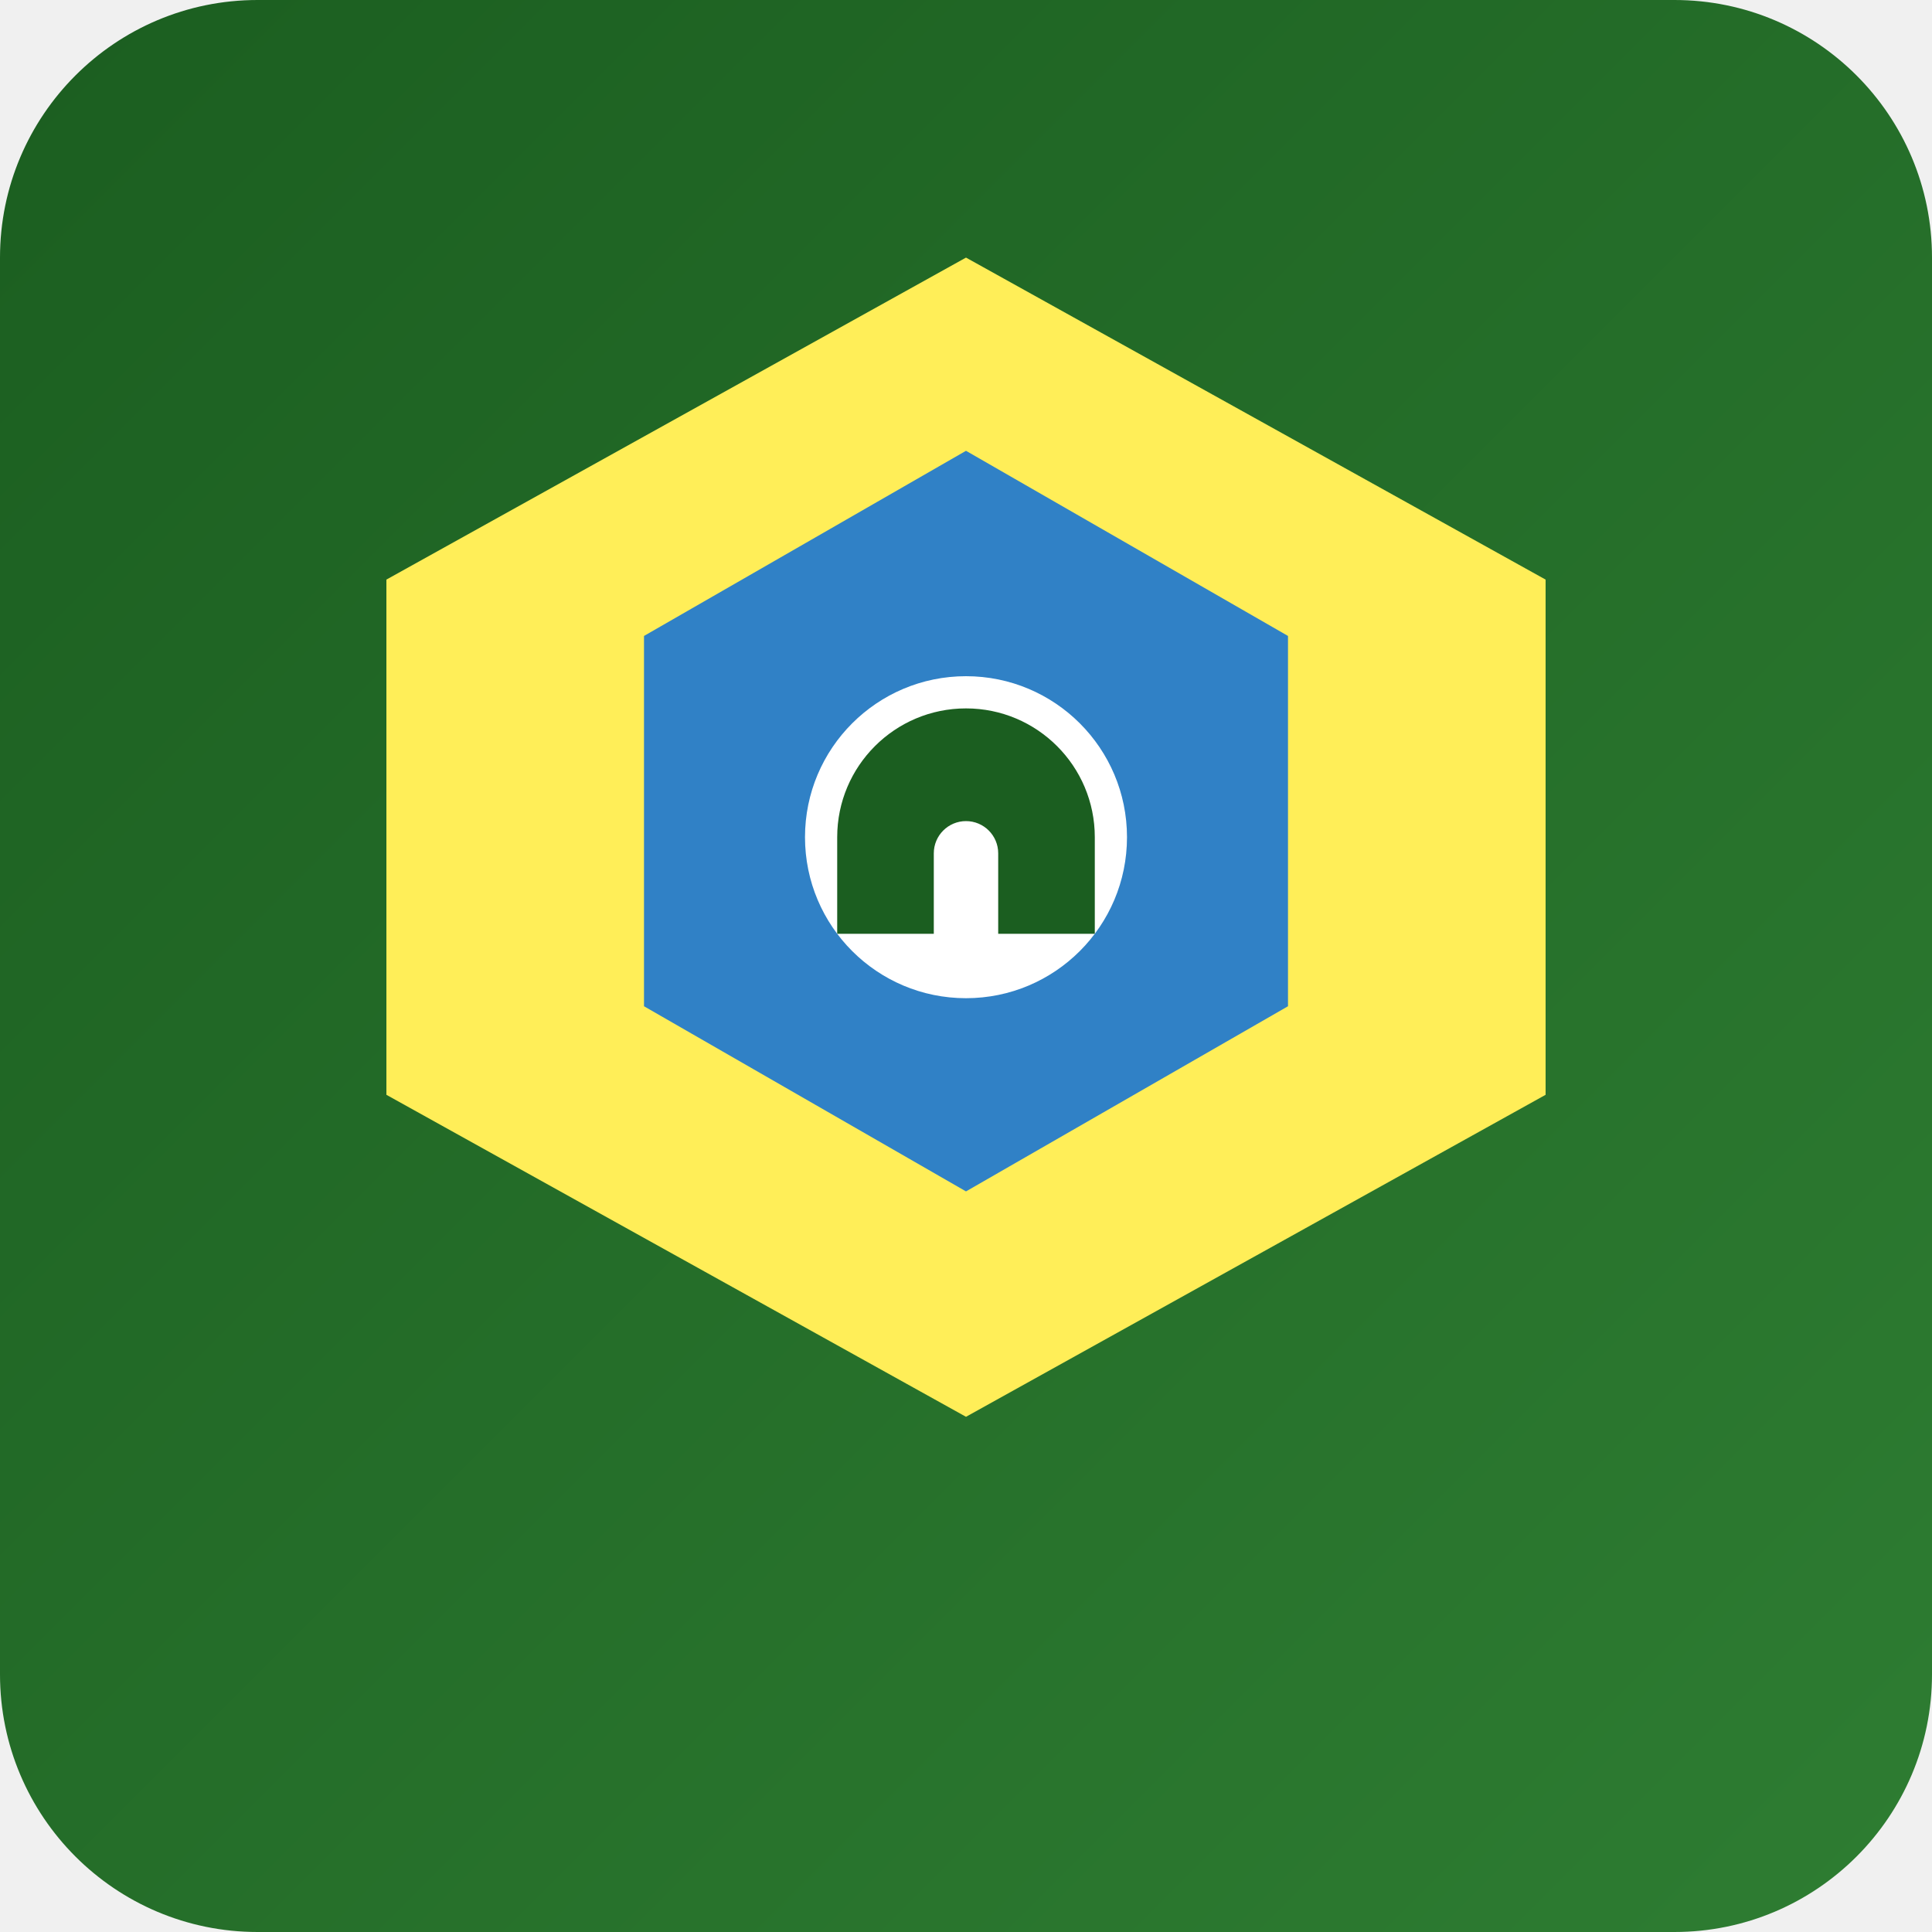
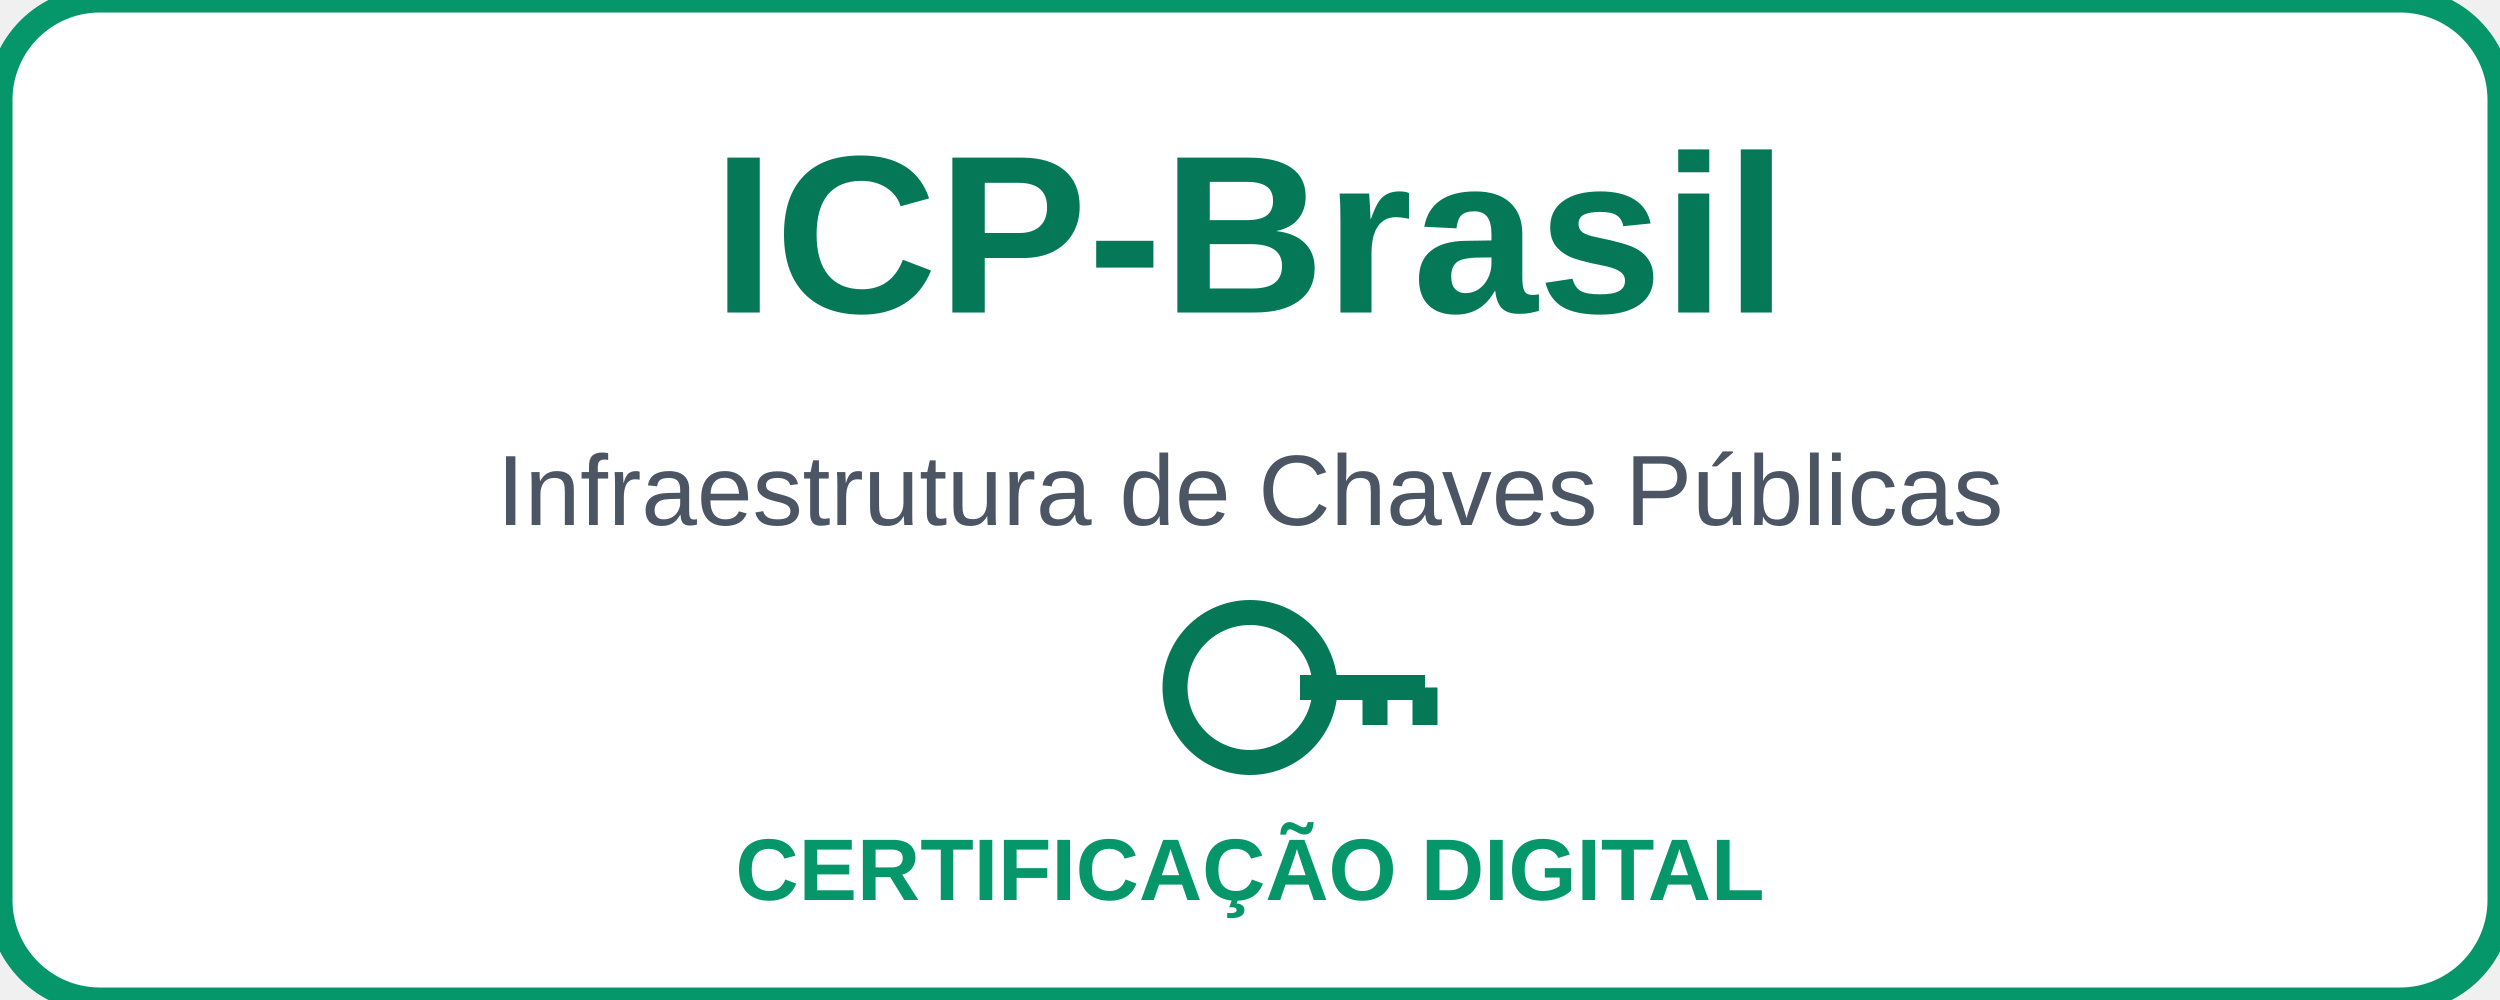
- <svg xmlns="http://www.w3.org/2000/svg" viewBox="0 0 120 120" role="img" aria-labelledby="title desc">
-   <defs>
-     <linearGradient id="g" x1="0%" y1="0%" x2="100%" y2="100%">
-       <stop offset="0%" stop-color="#1b5e20" />
-       <stop offset="100%" stop-color="#2e7d32" />
-     </linearGradient>
-   </defs>
-   <rect width="120" height="120" rx="16" fill="url(#g)" />
-   <path d="M24 36 60 16l36 20v32l-36 20-36-20z" fill="#ffee58" />
-   <path d="m60 28 20 11.5v23L60 74 40 62.5v-23z" fill="#1976d2" opacity="0.9" />
-   <circle cx="60" cy="52" r="10" fill="#fff" />
-   <path d="M60 44a8 8 0 0 1 8 8v6h-6v-5a2 2 0 1 0-4 0v5h-6v-6a8 8 0 0 1 8-8z" fill="#1b5e20" />
+ <svg xmlns="http://www.w3.org/2000/svg" viewBox="0 0 200 80" fill="none">
+   <rect width="200" height="80" rx="8" fill="white" />
+   <rect width="200" height="80" rx="8" stroke="#059669" stroke-width="2" />
+   <text x="100" y="25" font-family="Arial, sans-serif" font-size="18" font-weight="bold" fill="#047857" text-anchor="middle">
+     ICP-Brasil
+   </text>
+   <text x="100" y="42" font-family="Arial, sans-serif" font-size="8" fill="#4B5563" text-anchor="middle">
+     Infraestrutura de Chaves Públicas
+   </text>
+   <g transform="translate(100, 55)">
+     <circle cx="0" cy="0" r="6" fill="none" stroke="#047857" stroke-width="2" />
+     <line x1="4" y1="0" x2="14" y2="0" stroke="#047857" stroke-width="2" />
+     <line x1="10" y1="0" x2="10" y2="3" stroke="#047857" stroke-width="2" />
+     <line x1="14" y1="0" x2="14" y2="3" stroke="#047857" stroke-width="2" />
+   </g>
+   <text x="100" y="72" font-family="Arial, sans-serif" font-size="7" fill="#059669" text-anchor="middle" font-weight="600">
+     CERTIFICAÇÃO DIGITAL
+   </text>
</svg>
